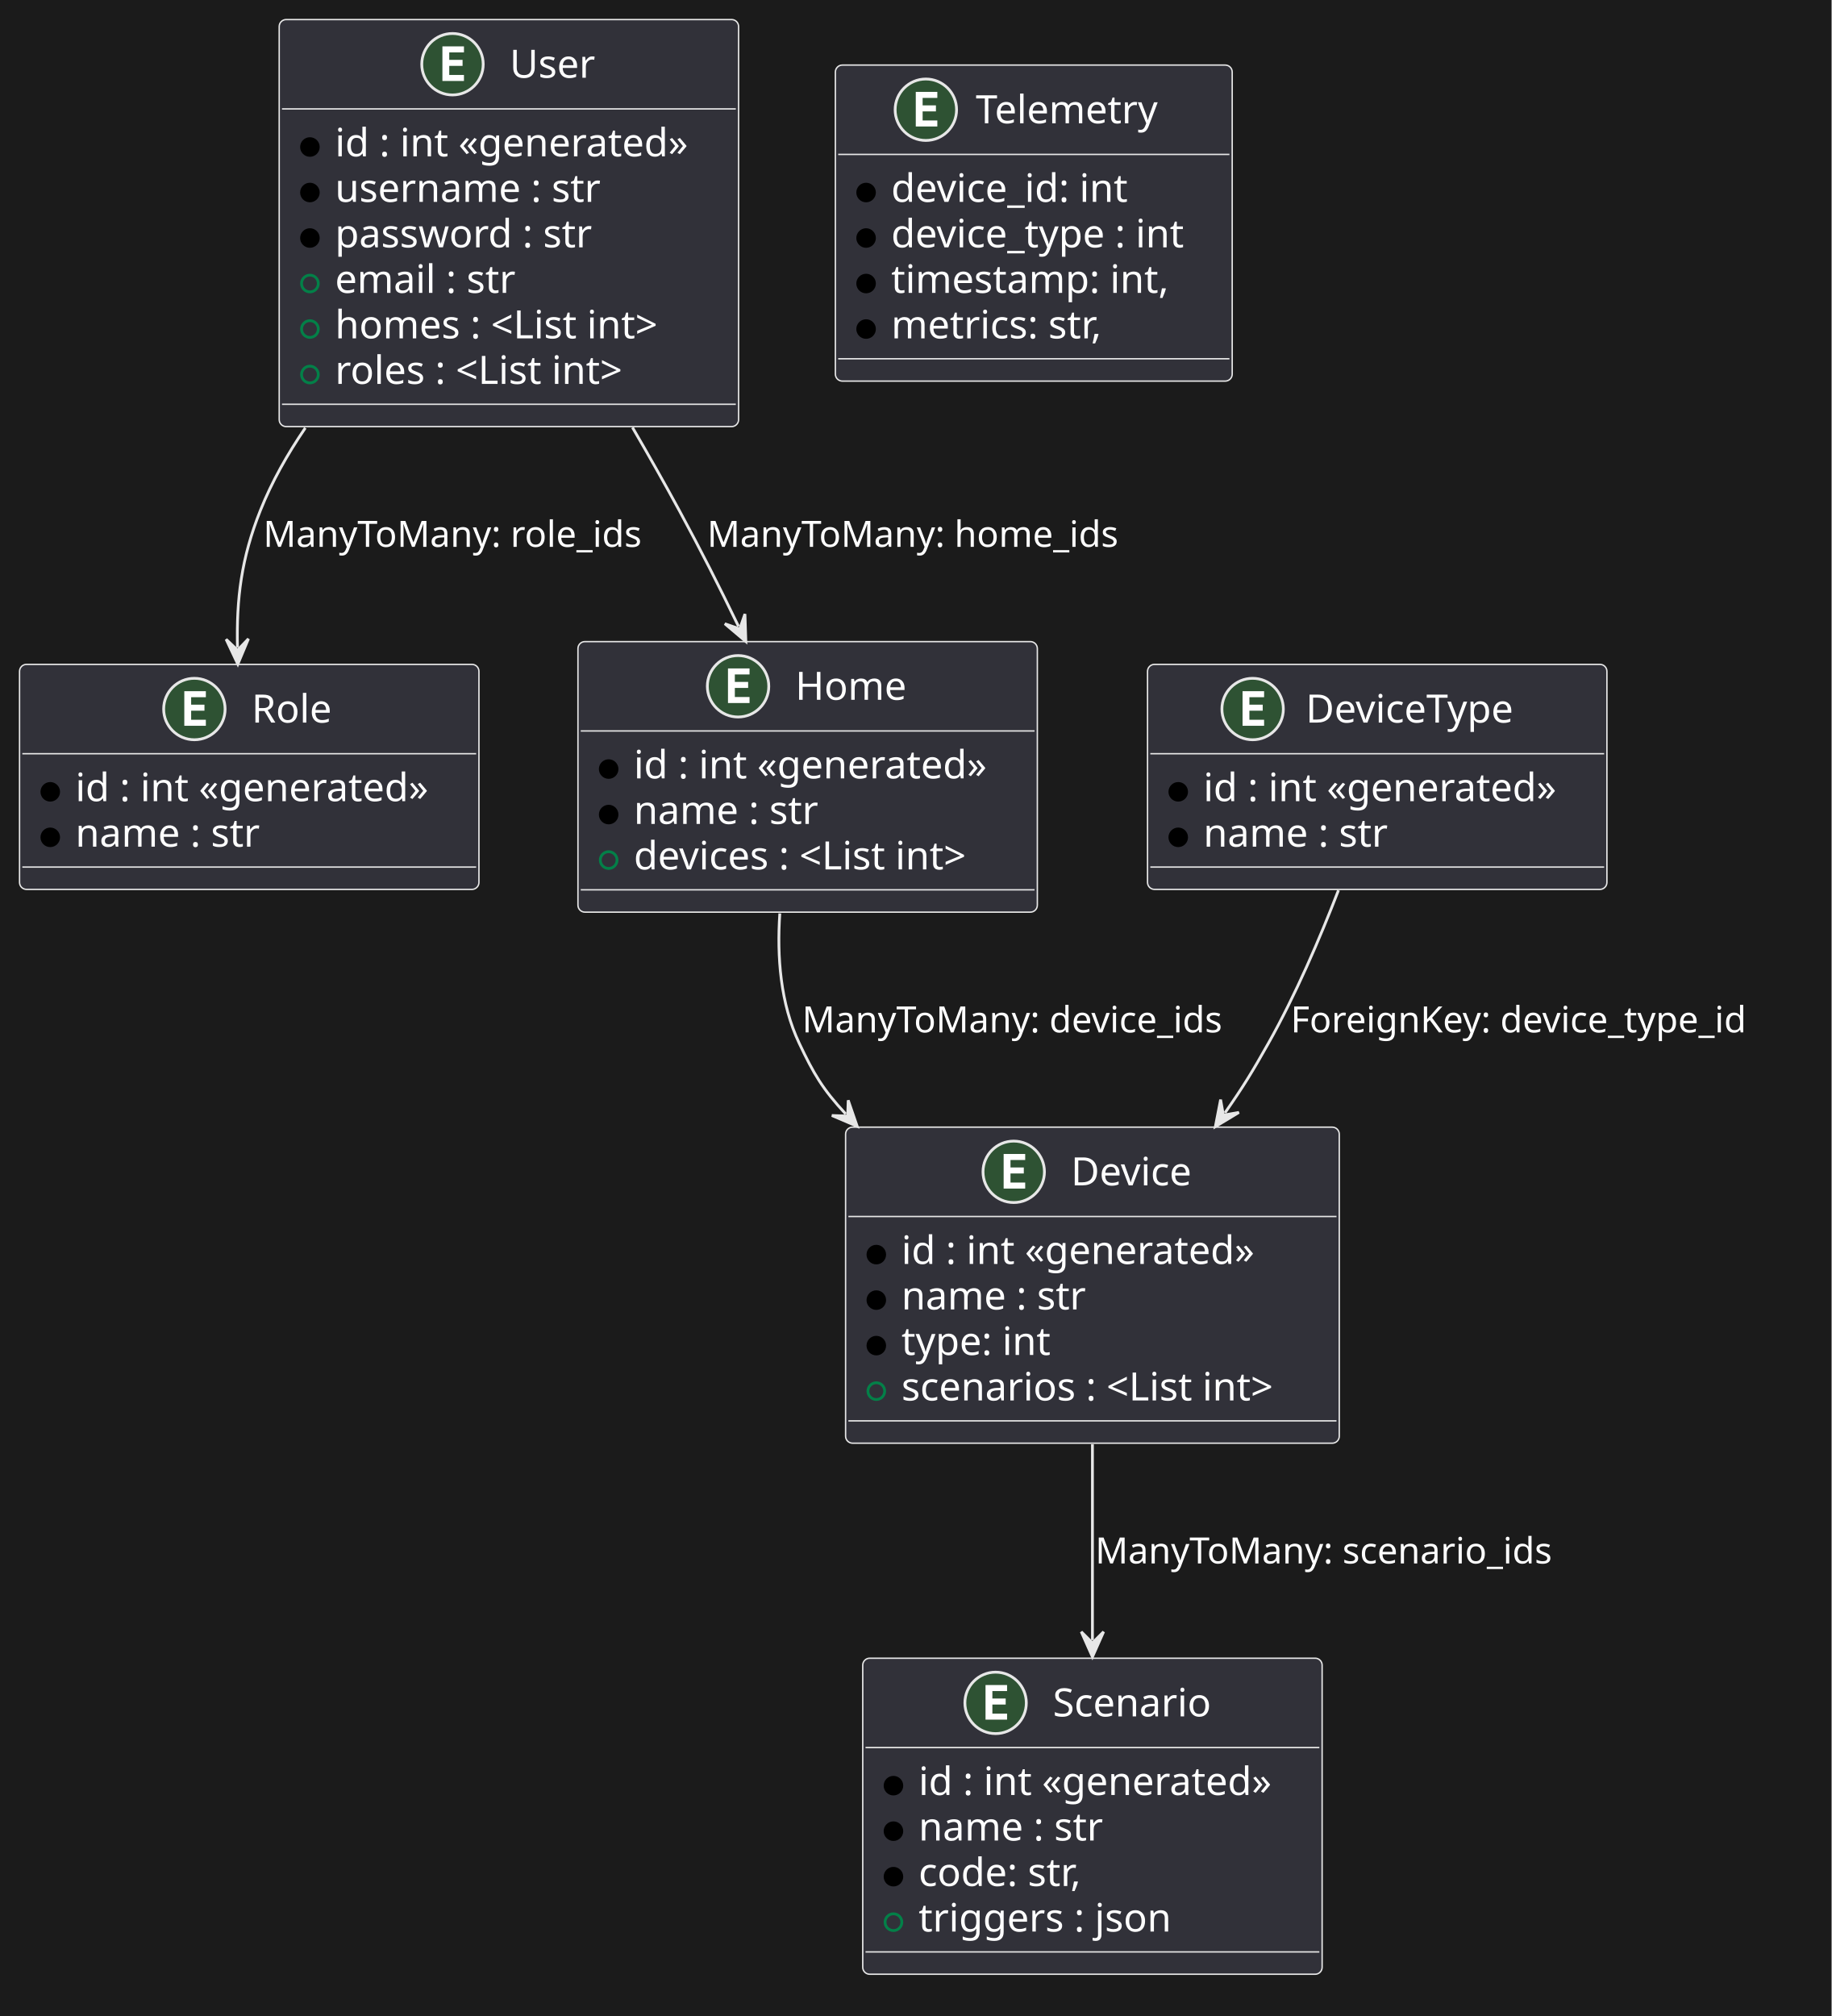
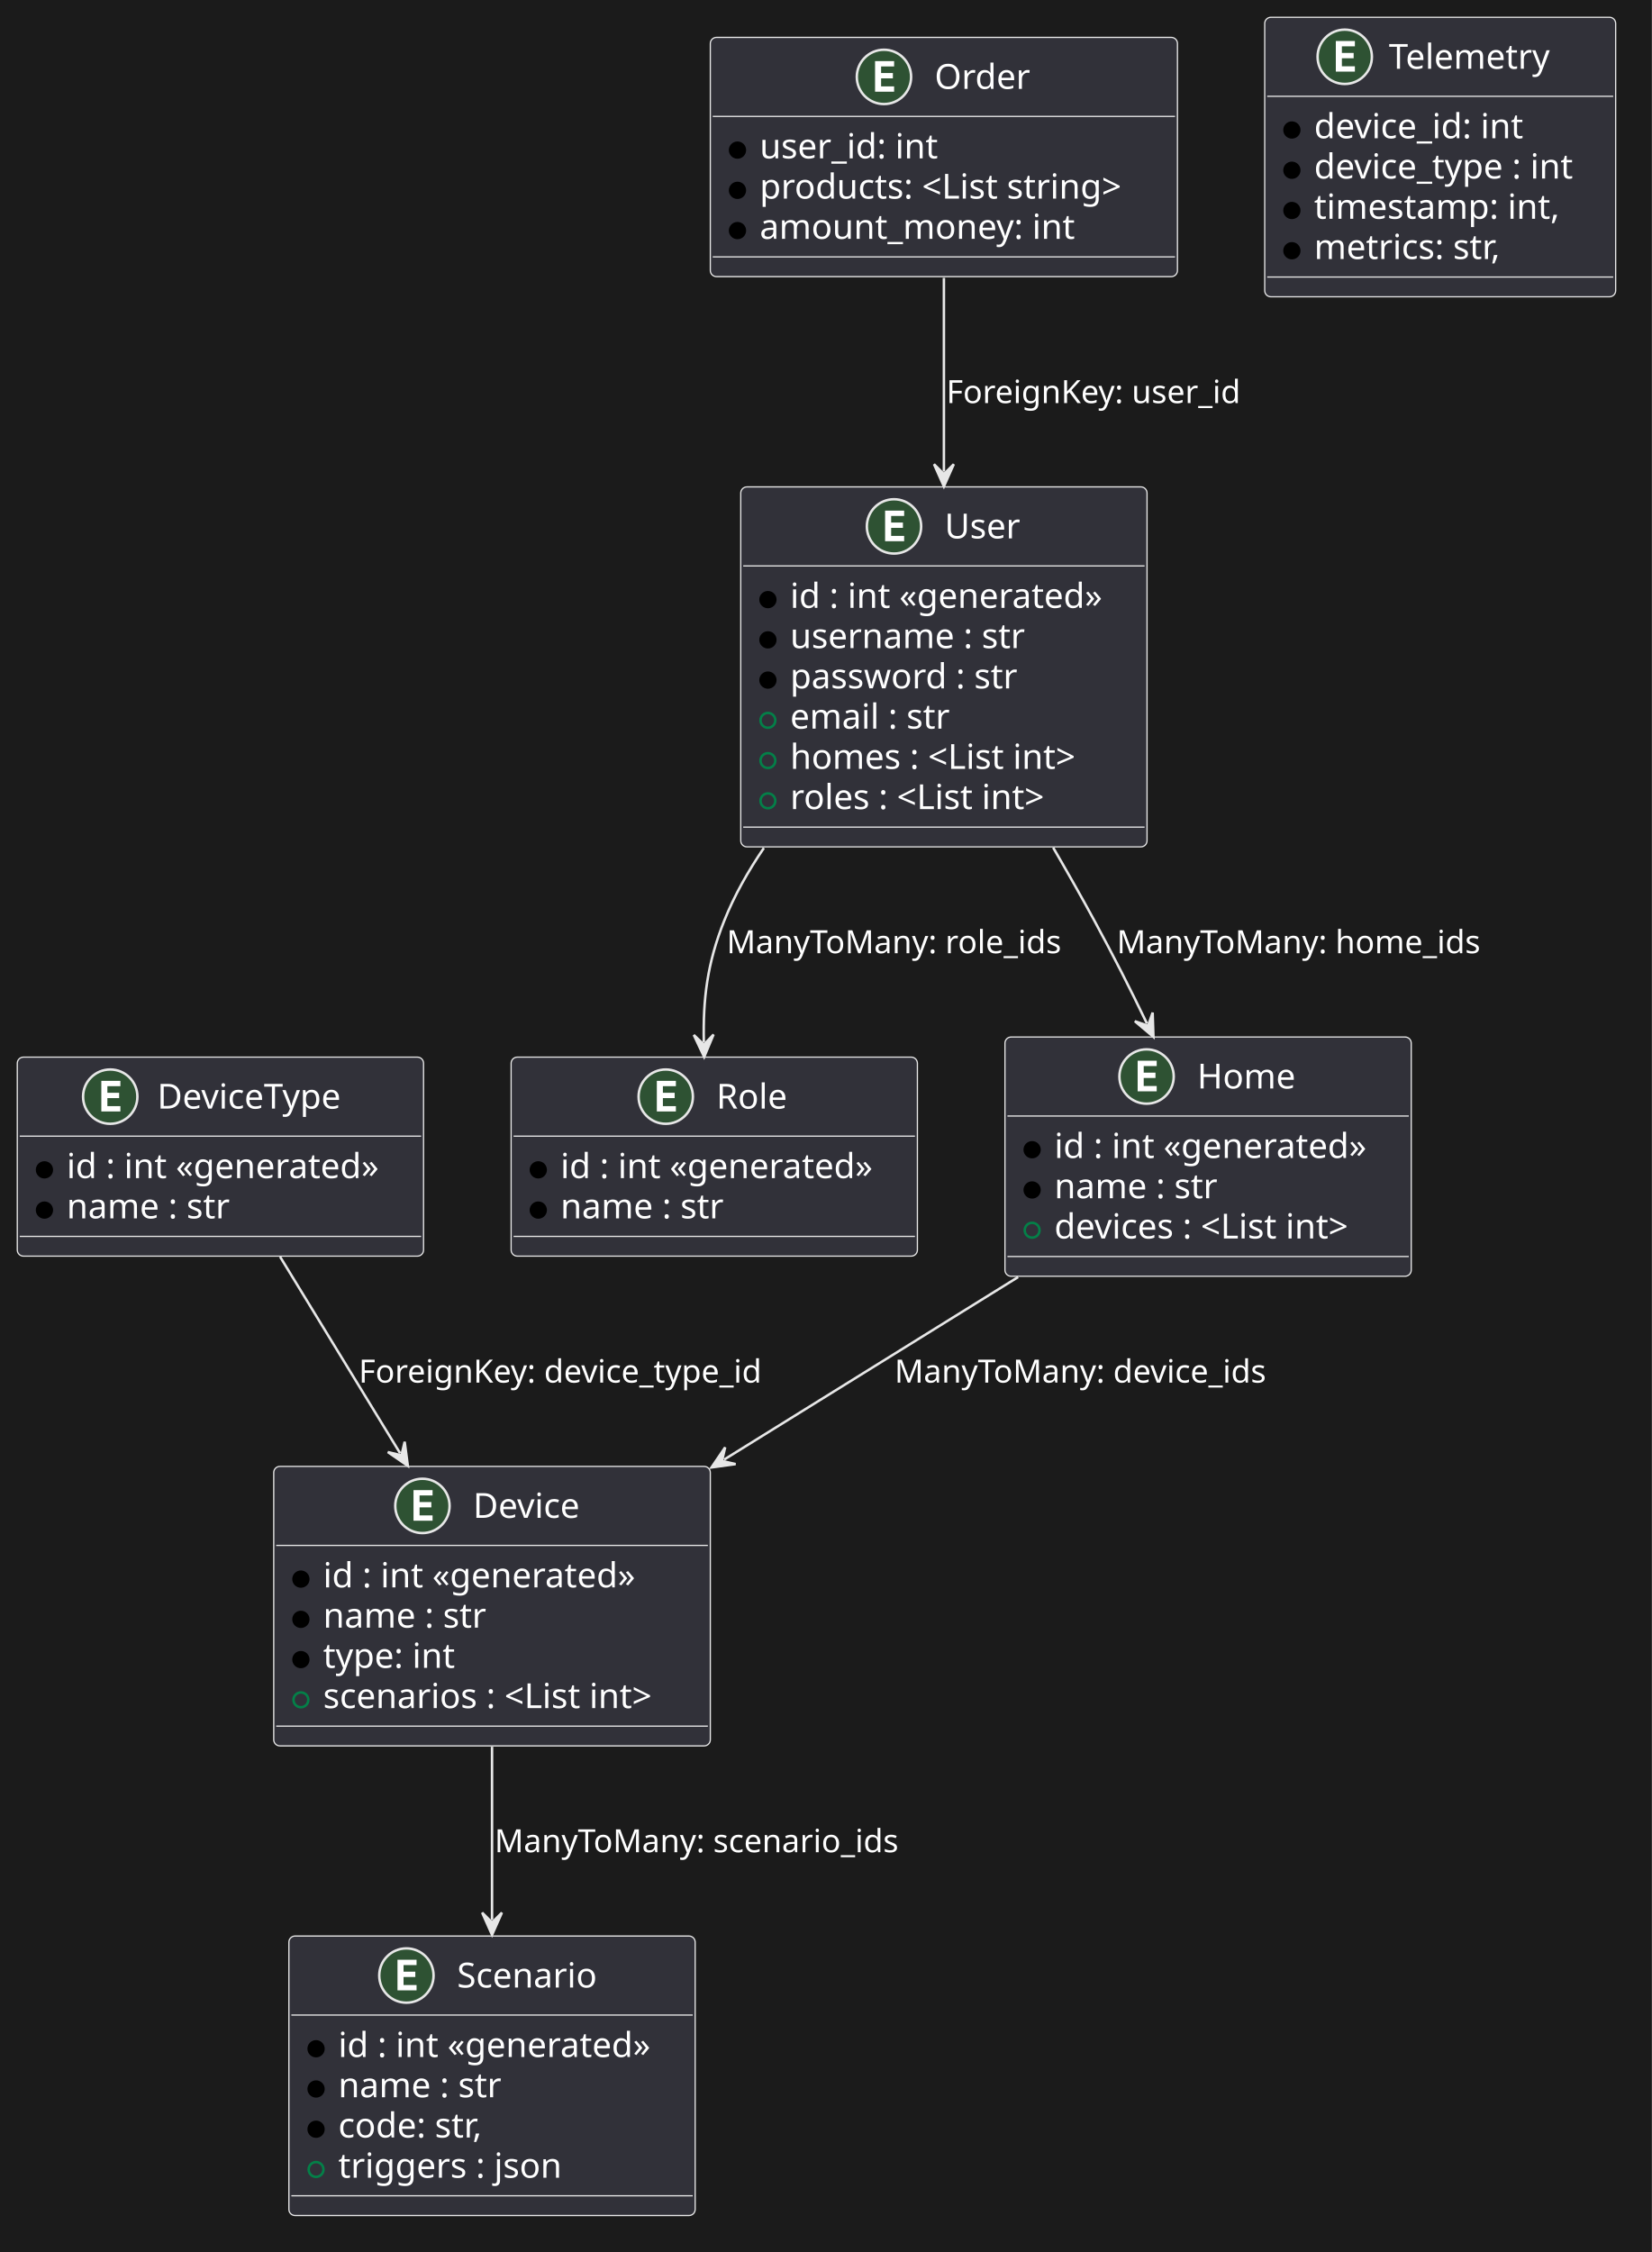
- <svg xmlns="http://www.w3.org/2000/svg" contentstyletype="text/css" data-diagram-type="CLASS" height="722px" preserveAspectRatio="xMidYMid meet" style="width: 656px; height: 722px; background: rgb(27, 27, 27); overflow: hidden; user-select: none; touch-action: none; cursor: move;" version="1.1" viewBox="0 0 656 722" width="656px" zoomAndPan="magnify" class="diagram">
+ <svg xmlns="http://www.w3.org/2000/svg" contentstyletype="text/css" data-diagram-type="CLASS" height="912px" preserveAspectRatio="xMidYMid meet" style="width: 669px; height: 912px; background: rgb(27, 27, 27); overflow: hidden; user-select: none; touch-action: none; cursor: move;" version="1.1" viewBox="0 0 669 912" width="669px" zoomAndPan="magnify" class="diagram">
  <defs />
  <g style="user-select: none; touch-action: none; transform-origin: 0px 0px; transition: none; transform: scale(1) translate(0px, 0px);">
-     <rect fill="#1B1B1B" height="722" style="stroke:none;stroke-width:1;" width="656" x="0" y="0" />
+     <rect fill="#1B1B1B" height="912" style="stroke:none;stroke-width:1;" width="669" x="0" y="0" />
    <g class="entity" data-qualified-name="User" data-source-line="3" id="ent0002">
-       <rect fill="#313139" height="145.781" rx="2.5" ry="2.5" style="stroke:#E7E7E7;stroke-width:0.5;" width="164.537" x="100" y="7" />
-       <ellipse cx="162.064" cy="23" fill="#2E5233" rx="11" ry="11" style="stroke:#E7E7E7;stroke-width:1;" />
-       <path d="M166.173,29 L158.454,29 L158.454,16.609 L166.173,16.609 L166.173,18.766 L160.907,18.766 L160.907,21.438 L165.673,21.438 L165.673,23.594 L160.907,23.594 L160.907,26.844 L166.173,26.844 L166.173,29 Z " fill="#FFFFFF" />
-       <text fill="#FFFFFF" font-family="sans-serif" font-size="14" lengthAdjust="spacing" textLength="31.91" x="182.564" y="27.847">User</text>
-       <line style="stroke:#E7E7E7;stroke-width:0.5;" x1="101" x2="263.537" y1="39" y2="39" />
-       <g data-visibility-modifier="IE_MANDATORY">
-         <ellipse cx="111" cy="52.648" fill="#000000" rx="3" ry="3" style="stroke:#000000;stroke-width:1;" />
-       </g>
-       <text fill="#FFFFFF" font-family="sans-serif" font-size="14" lengthAdjust="spacing" textLength="138.537" x="120" y="55.995">id : int «generated»</text>
-       <g data-visibility-modifier="IE_MANDATORY">
-         <ellipse cx="111" cy="68.945" fill="#000000" rx="3" ry="3" style="stroke:#000000;stroke-width:1;" />
-       </g>
-       <text fill="#FFFFFF" font-family="sans-serif" font-size="14" lengthAdjust="spacing" textLength="102.395" x="120" y="72.292">username : str</text>
-       <g data-visibility-modifier="IE_MANDATORY">
-         <ellipse cx="111" cy="85.242" fill="#000000" rx="3" ry="3" style="stroke:#000000;stroke-width:1;" />
-       </g>
-       <text fill="#FFFFFF" font-family="sans-serif" font-size="14" lengthAdjust="spacing" textLength="98.868" x="120" y="88.589">password : str</text>
-       <g data-visibility-modifier="PUBLIC_FIELD">
-         <ellipse cx="111" cy="101.539" fill="none" rx="3" ry="3" style="stroke:#038048;stroke-width:1;" />
-       </g>
-       <text fill="#FFFFFF" font-family="sans-serif" font-size="14" lengthAdjust="spacing" textLength="70.766" x="120" y="104.886">email : str</text>
-       <g data-visibility-modifier="PUBLIC_FIELD">
-         <ellipse cx="111" cy="117.836" fill="none" rx="3" ry="3" style="stroke:#038048;stroke-width:1;" />
-       </g>
-       <text fill="#FFFFFF" font-family="sans-serif" font-size="14" lengthAdjust="spacing" textLength="131.236" x="120" y="121.183">homes : &lt;List int&gt;</text>
-       <g data-visibility-modifier="PUBLIC_FIELD">
-         <ellipse cx="111" cy="134.133" fill="none" rx="3" ry="3" style="stroke:#038048;stroke-width:1;" />
-       </g>
-       <text fill="#FFFFFF" font-family="sans-serif" font-size="14" lengthAdjust="spacing" textLength="118.371" x="120" y="137.48">roles : &lt;List int&gt;</text>
-       <line style="stroke:#E7E7E7;stroke-width:0.5;" x1="101" x2="263.537" y1="144.781" y2="144.781" />
+       <rect fill="#313139" height="145.781" rx="2.5" ry="2.5" style="stroke:#E7E7E7;stroke-width:0.5;" width="164.537" x="300" y="197.18" />
+       <ellipse cx="362.063" cy="213.18" fill="#2E5233" rx="11" ry="11" style="stroke:#E7E7E7;stroke-width:1;" />
+       <path d="M366.173,219.18 L358.454,219.18 L358.454,206.789 L366.173,206.789 L366.173,208.946 L360.907,208.946 L360.907,211.618 L365.673,211.618 L365.673,213.774 L360.907,213.774 L360.907,217.024 L366.173,217.024 L366.173,219.18 Z " fill="#FFFFFF" />
+       <text fill="#FFFFFF" font-family="sans-serif" font-size="14" lengthAdjust="spacing" textLength="31.91" x="382.563" y="218.027">User</text>
+       <line style="stroke:#E7E7E7;stroke-width:0.5;" x1="301" x2="463.537" y1="229.18" y2="229.18" />
+       <g data-visibility-modifier="IE_MANDATORY">
+         <ellipse cx="311" cy="242.828" fill="#000000" rx="3" ry="3" style="stroke:#000000;stroke-width:1;" />
+       </g>
+       <text fill="#FFFFFF" font-family="sans-serif" font-size="14" lengthAdjust="spacing" textLength="138.537" x="320" y="246.175">id : int «generated»</text>
+       <g data-visibility-modifier="IE_MANDATORY">
+         <ellipse cx="311" cy="259.125" fill="#000000" rx="3" ry="3" style="stroke:#000000;stroke-width:1;" />
+       </g>
+       <text fill="#FFFFFF" font-family="sans-serif" font-size="14" lengthAdjust="spacing" textLength="102.395" x="320" y="262.472">username : str</text>
+       <g data-visibility-modifier="IE_MANDATORY">
+         <ellipse cx="311" cy="275.422" fill="#000000" rx="3" ry="3" style="stroke:#000000;stroke-width:1;" />
+       </g>
+       <text fill="#FFFFFF" font-family="sans-serif" font-size="14" lengthAdjust="spacing" textLength="98.868" x="320" y="278.769">password : str</text>
+       <g data-visibility-modifier="PUBLIC_FIELD">
+         <ellipse cx="311" cy="291.719" fill="none" rx="3" ry="3" style="stroke:#038048;stroke-width:1;" />
+       </g>
+       <text fill="#FFFFFF" font-family="sans-serif" font-size="14" lengthAdjust="spacing" textLength="70.766" x="320" y="295.066">email : str</text>
+       <g data-visibility-modifier="PUBLIC_FIELD">
+         <ellipse cx="311" cy="308.016" fill="none" rx="3" ry="3" style="stroke:#038048;stroke-width:1;" />
+       </g>
+       <text fill="#FFFFFF" font-family="sans-serif" font-size="14" lengthAdjust="spacing" textLength="131.236" x="320" y="311.363">homes : &lt;List int&gt;</text>
+       <g data-visibility-modifier="PUBLIC_FIELD">
+         <ellipse cx="311" cy="324.313" fill="none" rx="3" ry="3" style="stroke:#038048;stroke-width:1;" />
+       </g>
+       <text fill="#FFFFFF" font-family="sans-serif" font-size="14" lengthAdjust="spacing" textLength="118.371" x="320" y="327.659">roles : &lt;List int&gt;</text>
+       <line style="stroke:#E7E7E7;stroke-width:0.5;" x1="301" x2="463.537" y1="334.961" y2="334.961" />
    </g>
    <g class="entity" data-qualified-name="Role" data-source-line="12" id="ent0003">
-       <rect fill="#313139" height="80.594" rx="2.5" ry="2.5" style="stroke:#E7E7E7;stroke-width:0.5;" width="164.537" x="7" y="237.93" />
-       <ellipse cx="69.621" cy="253.93" fill="#2E5233" rx="11" ry="11" style="stroke:#E7E7E7;stroke-width:1;" />
-       <path d="M73.73,259.93 L66.011,259.93 L66.011,247.539 L73.73,247.539 L73.73,249.696 L68.464,249.696 L68.464,252.368 L73.23,252.368 L73.23,254.524 L68.464,254.524 L68.464,257.774 L73.73,257.774 L73.73,259.93 Z " fill="#FFFFFF" />
-       <text fill="#FFFFFF" font-family="sans-serif" font-size="14" lengthAdjust="spacing" textLength="30.796" x="90.121" y="258.777">Role</text>
-       <line style="stroke:#E7E7E7;stroke-width:0.5;" x1="8" x2="170.537" y1="269.93" y2="269.93" />
-       <g data-visibility-modifier="IE_MANDATORY">
-         <ellipse cx="18" cy="283.578" fill="#000000" rx="3" ry="3" style="stroke:#000000;stroke-width:1;" />
-       </g>
-       <text fill="#FFFFFF" font-family="sans-serif" font-size="14" lengthAdjust="spacing" textLength="138.537" x="27" y="286.925">id : int «generated»</text>
-       <g data-visibility-modifier="IE_MANDATORY">
-         <ellipse cx="18" cy="299.875" fill="#000000" rx="3" ry="3" style="stroke:#000000;stroke-width:1;" />
-       </g>
-       <text fill="#FFFFFF" font-family="sans-serif" font-size="14" lengthAdjust="spacing" textLength="71.859" x="27" y="303.222">name : str</text>
-       <line style="stroke:#E7E7E7;stroke-width:0.5;" x1="8" x2="170.537" y1="310.524" y2="310.524" />
+       <rect fill="#313139" height="80.594" rx="2.5" ry="2.5" style="stroke:#E7E7E7;stroke-width:0.5;" width="164.537" x="207" y="428.11" />
+       <ellipse cx="269.621" cy="444.11" fill="#2E5233" rx="11" ry="11" style="stroke:#E7E7E7;stroke-width:1;" />
+       <path d="M273.73,450.11 L266.011,450.11 L266.011,437.719 L273.73,437.719 L273.73,439.876 L268.464,439.876 L268.464,442.548 L273.23,442.548 L273.23,444.704 L268.464,444.704 L268.464,447.954 L273.73,447.954 L273.73,450.11 Z " fill="#FFFFFF" />
+       <text fill="#FFFFFF" font-family="sans-serif" font-size="14" lengthAdjust="spacing" textLength="30.796" x="290.121" y="448.957">Role</text>
+       <line style="stroke:#E7E7E7;stroke-width:0.5;" x1="208" x2="370.537" y1="460.11" y2="460.11" />
+       <g data-visibility-modifier="IE_MANDATORY">
+         <ellipse cx="218" cy="473.758" fill="#000000" rx="3" ry="3" style="stroke:#000000;stroke-width:1;" />
+       </g>
+       <text fill="#FFFFFF" font-family="sans-serif" font-size="14" lengthAdjust="spacing" textLength="138.537" x="227" y="477.105">id : int «generated»</text>
+       <g data-visibility-modifier="IE_MANDATORY">
+         <ellipse cx="218" cy="490.055" fill="#000000" rx="3" ry="3" style="stroke:#000000;stroke-width:1;" />
+       </g>
+       <text fill="#FFFFFF" font-family="sans-serif" font-size="14" lengthAdjust="spacing" textLength="71.859" x="227" y="493.402">name : str</text>
+       <line style="stroke:#E7E7E7;stroke-width:0.5;" x1="208" x2="370.537" y1="500.704" y2="500.704" />
    </g>
    <g class="entity" data-qualified-name="Home" data-source-line="17" id="ent0004">
-       <rect fill="#313139" height="96.891" rx="2.5" ry="2.5" style="stroke:#E7E7E7;stroke-width:0.5;" width="164.537" x="207" y="229.78" />
-       <ellipse cx="264.347" cy="245.78" fill="#2E5233" rx="11" ry="11" style="stroke:#E7E7E7;stroke-width:1;" />
-       <path d="M268.456,251.78 L260.737,251.78 L260.737,239.389 L268.456,239.389 L268.456,241.546 L263.19,241.546 L263.19,244.218 L267.956,244.218 L267.956,246.374 L263.19,246.374 L263.19,249.624 L268.456,249.624 L268.456,251.78 Z " fill="#FFFFFF" />
-       <text fill="#FFFFFF" font-family="sans-serif" font-size="14" lengthAdjust="spacing" textLength="41.344" x="284.847" y="250.627">Home</text>
-       <line style="stroke:#E7E7E7;stroke-width:0.5;" x1="208" x2="370.537" y1="261.78" y2="261.78" />
-       <g data-visibility-modifier="IE_MANDATORY">
-         <ellipse cx="218" cy="275.428" fill="#000000" rx="3" ry="3" style="stroke:#000000;stroke-width:1;" />
-       </g>
-       <text fill="#FFFFFF" font-family="sans-serif" font-size="14" lengthAdjust="spacing" textLength="138.537" x="227" y="278.775">id : int «generated»</text>
-       <g data-visibility-modifier="IE_MANDATORY">
-         <ellipse cx="218" cy="291.725" fill="#000000" rx="3" ry="3" style="stroke:#000000;stroke-width:1;" />
-       </g>
-       <text fill="#FFFFFF" font-family="sans-serif" font-size="14" lengthAdjust="spacing" textLength="71.859" x="227" y="295.072">name : str</text>
-       <g data-visibility-modifier="PUBLIC_FIELD">
-         <ellipse cx="218" cy="308.022" fill="none" rx="3" ry="3" style="stroke:#038048;stroke-width:1;" />
-       </g>
-       <text fill="#FFFFFF" font-family="sans-serif" font-size="14" lengthAdjust="spacing" textLength="137.532" x="227" y="311.369">devices : &lt;List int&gt;</text>
-       <line style="stroke:#E7E7E7;stroke-width:0.5;" x1="208" x2="370.537" y1="318.671" y2="318.671" />
+       <rect fill="#313139" height="96.891" rx="2.5" ry="2.5" style="stroke:#E7E7E7;stroke-width:0.5;" width="164.537" x="407" y="419.96" />
+       <ellipse cx="464.347" cy="435.96" fill="#2E5233" rx="11" ry="11" style="stroke:#E7E7E7;stroke-width:1;" />
+       <path d="M468.456,441.96 L460.737,441.96 L460.737,429.569 L468.456,429.569 L468.456,431.726 L463.19,431.726 L463.19,434.397 L467.956,434.397 L467.956,436.554 L463.19,436.554 L463.19,439.804 L468.456,439.804 L468.456,441.96 Z " fill="#FFFFFF" />
+       <text fill="#FFFFFF" font-family="sans-serif" font-size="14" lengthAdjust="spacing" textLength="41.344" x="484.847" y="440.807">Home</text>
+       <line style="stroke:#E7E7E7;stroke-width:0.5;" x1="408" x2="570.537" y1="451.96" y2="451.96" />
+       <g data-visibility-modifier="IE_MANDATORY">
+         <ellipse cx="418" cy="465.608" fill="#000000" rx="3" ry="3" style="stroke:#000000;stroke-width:1;" />
+       </g>
+       <text fill="#FFFFFF" font-family="sans-serif" font-size="14" lengthAdjust="spacing" textLength="138.537" x="427" y="468.955">id : int «generated»</text>
+       <g data-visibility-modifier="IE_MANDATORY">
+         <ellipse cx="418" cy="481.905" fill="#000000" rx="3" ry="3" style="stroke:#000000;stroke-width:1;" />
+       </g>
+       <text fill="#FFFFFF" font-family="sans-serif" font-size="14" lengthAdjust="spacing" textLength="71.859" x="427" y="485.252">name : str</text>
+       <g data-visibility-modifier="PUBLIC_FIELD">
+         <ellipse cx="418" cy="498.202" fill="none" rx="3" ry="3" style="stroke:#038048;stroke-width:1;" />
+       </g>
+       <text fill="#FFFFFF" font-family="sans-serif" font-size="14" lengthAdjust="spacing" textLength="137.532" x="427" y="501.549">devices : &lt;List int&gt;</text>
+       <line style="stroke:#E7E7E7;stroke-width:0.5;" x1="408" x2="570.537" y1="508.851" y2="508.851" />
    </g>
    <g class="entity" data-qualified-name="Device" data-source-line="23" id="ent0005">
-       <rect fill="#313139" height="113.188" rx="2.5" ry="2.5" style="stroke:#E7E7E7;stroke-width:0.5;" width="176.815" x="302.86" y="403.67" />
-       <ellipse cx="363.078" cy="419.67" fill="#2E5233" rx="11" ry="11" style="stroke:#E7E7E7;stroke-width:1;" />
-       <path d="M367.187,425.67 L359.468,425.67 L359.468,413.279 L367.187,413.279 L367.187,415.436 L361.921,415.436 L361.921,418.108 L366.687,418.108 L366.687,420.264 L361.921,420.264 L361.921,423.514 L367.187,423.514 L367.187,425.67 Z " fill="#FFFFFF" />
-       <text fill="#FFFFFF" font-family="sans-serif" font-size="14" lengthAdjust="spacing" textLength="47.879" x="383.578" y="424.517">Device</text>
-       <line style="stroke:#E7E7E7;stroke-width:0.5;" x1="303.86" x2="478.675" y1="435.67" y2="435.67" />
-       <g data-visibility-modifier="IE_MANDATORY">
-         <ellipse cx="313.86" cy="449.318" fill="#000000" rx="3" ry="3" style="stroke:#000000;stroke-width:1;" />
-       </g>
-       <text fill="#FFFFFF" font-family="sans-serif" font-size="14" lengthAdjust="spacing" textLength="138.537" x="322.86" y="452.665">id : int «generated»</text>
-       <g data-visibility-modifier="IE_MANDATORY">
-         <ellipse cx="313.86" cy="465.615" fill="#000000" rx="3" ry="3" style="stroke:#000000;stroke-width:1;" />
-       </g>
-       <text fill="#FFFFFF" font-family="sans-serif" font-size="14" lengthAdjust="spacing" textLength="71.859" x="322.86" y="468.962">name : str</text>
-       <g data-visibility-modifier="IE_MANDATORY">
-         <ellipse cx="313.86" cy="481.912" fill="#000000" rx="3" ry="3" style="stroke:#000000;stroke-width:1;" />
-       </g>
-       <text fill="#FFFFFF" font-family="sans-serif" font-size="14" lengthAdjust="spacing" textLength="58.693" x="322.86" y="485.259">type: int</text>
-       <g data-visibility-modifier="PUBLIC_FIELD">
-         <ellipse cx="313.86" cy="498.209" fill="none" rx="3" ry="3" style="stroke:#038048;stroke-width:1;" />
-       </g>
-       <text fill="#FFFFFF" font-family="sans-serif" font-size="14" lengthAdjust="spacing" textLength="150.815" x="322.86" y="501.556">scenarios : &lt;List int&gt;</text>
-       <line style="stroke:#E7E7E7;stroke-width:0.5;" x1="303.86" x2="478.675" y1="508.858" y2="508.858" />
+       <rect fill="#313139" height="113.188" rx="2.5" ry="2.5" style="stroke:#E7E7E7;stroke-width:0.5;" width="176.815" x="110.86" y="593.85" />
+       <ellipse cx="171.078" cy="609.85" fill="#2E5233" rx="11" ry="11" style="stroke:#E7E7E7;stroke-width:1;" />
+       <path d="M175.187,615.85 L167.468,615.85 L167.468,603.459 L175.187,603.459 L175.187,605.616 L169.922,605.616 L169.922,608.288 L174.687,608.288 L174.687,610.444 L169.922,610.444 L169.922,613.694 L175.187,613.694 L175.187,615.85 Z " fill="#FFFFFF" />
+       <text fill="#FFFFFF" font-family="sans-serif" font-size="14" lengthAdjust="spacing" textLength="47.879" x="191.578" y="614.697">Device</text>
+       <line style="stroke:#E7E7E7;stroke-width:0.5;" x1="111.86" x2="286.675" y1="625.85" y2="625.85" />
+       <g data-visibility-modifier="IE_MANDATORY">
+         <ellipse cx="121.86" cy="639.498" fill="#000000" rx="3" ry="3" style="stroke:#000000;stroke-width:1;" />
+       </g>
+       <text fill="#FFFFFF" font-family="sans-serif" font-size="14" lengthAdjust="spacing" textLength="138.537" x="130.86" y="642.845">id : int «generated»</text>
+       <g data-visibility-modifier="IE_MANDATORY">
+         <ellipse cx="121.86" cy="655.795" fill="#000000" rx="3" ry="3" style="stroke:#000000;stroke-width:1;" />
+       </g>
+       <text fill="#FFFFFF" font-family="sans-serif" font-size="14" lengthAdjust="spacing" textLength="71.859" x="130.86" y="659.142">name : str</text>
+       <g data-visibility-modifier="IE_MANDATORY">
+         <ellipse cx="121.86" cy="672.092" fill="#000000" rx="3" ry="3" style="stroke:#000000;stroke-width:1;" />
+       </g>
+       <text fill="#FFFFFF" font-family="sans-serif" font-size="14" lengthAdjust="spacing" textLength="58.693" x="130.86" y="675.439">type: int</text>
+       <g data-visibility-modifier="PUBLIC_FIELD">
+         <ellipse cx="121.86" cy="688.389" fill="none" rx="3" ry="3" style="stroke:#038048;stroke-width:1;" />
+       </g>
+       <text fill="#FFFFFF" font-family="sans-serif" font-size="14" lengthAdjust="spacing" textLength="150.815" x="130.86" y="691.736">scenarios : &lt;List int&gt;</text>
+       <line style="stroke:#E7E7E7;stroke-width:0.5;" x1="111.86" x2="286.675" y1="699.038" y2="699.038" />
    </g>
    <g class="entity" data-qualified-name="DeviceType" data-source-line="30" id="ent0006">
-       <rect fill="#313139" height="80.594" rx="2.5" ry="2.5" style="stroke:#E7E7E7;stroke-width:0.5;" width="164.537" x="411" y="237.93" />
-       <ellipse cx="448.645" cy="253.93" fill="#2E5233" rx="11" ry="11" style="stroke:#E7E7E7;stroke-width:1;" />
-       <path d="M452.754,259.93 L445.035,259.93 L445.035,247.539 L452.754,247.539 L452.754,249.696 L447.488,249.696 L447.488,252.368 L452.254,252.368 L452.254,254.524 L447.488,254.524 L447.488,257.774 L452.754,257.774 L452.754,259.93 Z " fill="#FFFFFF" />
-       <text fill="#FFFFFF" font-family="sans-serif" font-size="14" lengthAdjust="spacing" textLength="82.216" x="467.677" y="258.777">DeviceType</text>
-       <line style="stroke:#E7E7E7;stroke-width:0.5;" x1="412" x2="574.537" y1="269.93" y2="269.93" />
-       <g data-visibility-modifier="IE_MANDATORY">
-         <ellipse cx="422" cy="283.578" fill="#000000" rx="3" ry="3" style="stroke:#000000;stroke-width:1;" />
-       </g>
-       <text fill="#FFFFFF" font-family="sans-serif" font-size="14" lengthAdjust="spacing" textLength="138.537" x="431" y="286.925">id : int «generated»</text>
-       <g data-visibility-modifier="IE_MANDATORY">
-         <ellipse cx="422" cy="299.875" fill="#000000" rx="3" ry="3" style="stroke:#000000;stroke-width:1;" />
-       </g>
-       <text fill="#FFFFFF" font-family="sans-serif" font-size="14" lengthAdjust="spacing" textLength="71.859" x="431" y="303.222">name : str</text>
-       <line style="stroke:#E7E7E7;stroke-width:0.5;" x1="412" x2="574.537" y1="310.524" y2="310.524" />
+       <rect fill="#313139" height="80.594" rx="2.5" ry="2.5" style="stroke:#E7E7E7;stroke-width:0.5;" width="164.537" x="7" y="428.11" />
+       <ellipse cx="44.645" cy="444.11" fill="#2E5233" rx="11" ry="11" style="stroke:#E7E7E7;stroke-width:1;" />
+       <path d="M48.754,450.11 L41.035,450.11 L41.035,437.719 L48.754,437.719 L48.754,439.876 L43.488,439.876 L43.488,442.548 L48.254,442.548 L48.254,444.704 L43.488,444.704 L43.488,447.954 L48.754,447.954 L48.754,450.11 Z " fill="#FFFFFF" />
+       <text fill="#FFFFFF" font-family="sans-serif" font-size="14" lengthAdjust="spacing" textLength="82.216" x="63.677" y="448.957">DeviceType</text>
+       <line style="stroke:#E7E7E7;stroke-width:0.5;" x1="8" x2="170.537" y1="460.11" y2="460.11" />
+       <g data-visibility-modifier="IE_MANDATORY">
+         <ellipse cx="18" cy="473.758" fill="#000000" rx="3" ry="3" style="stroke:#000000;stroke-width:1;" />
+       </g>
+       <text fill="#FFFFFF" font-family="sans-serif" font-size="14" lengthAdjust="spacing" textLength="138.537" x="27" y="477.105">id : int «generated»</text>
+       <g data-visibility-modifier="IE_MANDATORY">
+         <ellipse cx="18" cy="490.055" fill="#000000" rx="3" ry="3" style="stroke:#000000;stroke-width:1;" />
+       </g>
+       <text fill="#FFFFFF" font-family="sans-serif" font-size="14" lengthAdjust="spacing" textLength="71.859" x="27" y="493.402">name : str</text>
+       <line style="stroke:#E7E7E7;stroke-width:0.5;" x1="8" x2="170.537" y1="500.704" y2="500.704" />
    </g>
    <g class="entity" data-qualified-name="Scenario" data-source-line="35" id="ent0007">
-       <rect fill="#313139" height="113.188" rx="2.5" ry="2.5" style="stroke:#E7E7E7;stroke-width:0.5;" width="164.537" x="309" y="593.86" />
-       <ellipse cx="356.588" cy="609.86" fill="#2E5233" rx="11" ry="11" style="stroke:#E7E7E7;stroke-width:1;" />
-       <path d="M360.698,615.86 L352.979,615.86 L352.979,603.469 L360.698,603.469 L360.698,605.626 L355.432,605.626 L355.432,608.298 L360.198,608.298 L360.198,610.454 L355.432,610.454 L355.432,613.704 L360.698,613.704 L360.698,615.86 Z " fill="#FFFFFF" />
-       <text fill="#FFFFFF" font-family="sans-serif" font-size="14" lengthAdjust="spacing" textLength="60.86" x="377.088" y="614.707">Scenario</text>
-       <line style="stroke:#E7E7E7;stroke-width:0.5;" x1="310" x2="472.537" y1="625.86" y2="625.86" />
-       <g data-visibility-modifier="IE_MANDATORY">
-         <ellipse cx="320" cy="639.508" fill="#000000" rx="3" ry="3" style="stroke:#000000;stroke-width:1;" />
-       </g>
-       <text fill="#FFFFFF" font-family="sans-serif" font-size="14" lengthAdjust="spacing" textLength="138.537" x="329" y="642.855">id : int «generated»</text>
-       <g data-visibility-modifier="IE_MANDATORY">
-         <ellipse cx="320" cy="655.805" fill="#000000" rx="3" ry="3" style="stroke:#000000;stroke-width:1;" />
-       </g>
-       <text fill="#FFFFFF" font-family="sans-serif" font-size="14" lengthAdjust="spacing" textLength="71.859" x="329" y="659.152">name : str</text>
-       <g data-visibility-modifier="IE_MANDATORY">
-         <ellipse cx="320" cy="672.102" fill="#000000" rx="3" ry="3" style="stroke:#000000;stroke-width:1;" />
-       </g>
-       <text fill="#FFFFFF" font-family="sans-serif" font-size="14" lengthAdjust="spacing" textLength="65.919" x="329" y="675.449">code: str,</text>
-       <g data-visibility-modifier="PUBLIC_FIELD">
-         <ellipse cx="320" cy="688.399" fill="none" rx="3" ry="3" style="stroke:#038048;stroke-width:1;" />
-       </g>
-       <text fill="#FFFFFF" font-family="sans-serif" font-size="14" lengthAdjust="spacing" textLength="96.811" x="329" y="691.746">triggers : json</text>
-       <line style="stroke:#E7E7E7;stroke-width:0.5;" x1="310" x2="472.537" y1="699.048" y2="699.048" />
+       <rect fill="#313139" height="113.188" rx="2.5" ry="2.5" style="stroke:#E7E7E7;stroke-width:0.5;" width="164.537" x="117" y="784.04" />
+       <ellipse cx="164.588" cy="800.04" fill="#2E5233" rx="11" ry="11" style="stroke:#E7E7E7;stroke-width:1;" />
+       <path d="M168.698,806.04 L160.979,806.04 L160.979,793.649 L168.698,793.649 L168.698,795.806 L163.432,795.806 L163.432,798.477 L168.198,798.477 L168.198,800.634 L163.432,800.634 L163.432,803.884 L168.698,803.884 L168.698,806.04 Z " fill="#FFFFFF" />
+       <text fill="#FFFFFF" font-family="sans-serif" font-size="14" lengthAdjust="spacing" textLength="60.86" x="185.088" y="804.887">Scenario</text>
+       <line style="stroke:#E7E7E7;stroke-width:0.5;" x1="118" x2="280.537" y1="816.04" y2="816.04" />
+       <g data-visibility-modifier="IE_MANDATORY">
+         <ellipse cx="128" cy="829.688" fill="#000000" rx="3" ry="3" style="stroke:#000000;stroke-width:1;" />
+       </g>
+       <text fill="#FFFFFF" font-family="sans-serif" font-size="14" lengthAdjust="spacing" textLength="138.537" x="137" y="833.035">id : int «generated»</text>
+       <g data-visibility-modifier="IE_MANDATORY">
+         <ellipse cx="128" cy="845.985" fill="#000000" rx="3" ry="3" style="stroke:#000000;stroke-width:1;" />
+       </g>
+       <text fill="#FFFFFF" font-family="sans-serif" font-size="14" lengthAdjust="spacing" textLength="71.859" x="137" y="849.332">name : str</text>
+       <g data-visibility-modifier="IE_MANDATORY">
+         <ellipse cx="128" cy="862.282" fill="#000000" rx="3" ry="3" style="stroke:#000000;stroke-width:1;" />
+       </g>
+       <text fill="#FFFFFF" font-family="sans-serif" font-size="14" lengthAdjust="spacing" textLength="65.919" x="137" y="865.629">code: str,</text>
+       <g data-visibility-modifier="PUBLIC_FIELD">
+         <ellipse cx="128" cy="878.579" fill="none" rx="3" ry="3" style="stroke:#038048;stroke-width:1;" />
+       </g>
+       <text fill="#FFFFFF" font-family="sans-serif" font-size="14" lengthAdjust="spacing" textLength="96.811" x="137" y="881.926">triggers : json</text>
+       <line style="stroke:#E7E7E7;stroke-width:0.5;" x1="118" x2="280.537" y1="889.227" y2="889.227" />
    </g>
    <g class="entity" data-qualified-name="Telemetry" data-source-line="42" id="ent0008">
-       <rect fill="#313139" height="113.188" rx="2.5" ry="2.5" style="stroke:#E7E7E7;stroke-width:0.5;" width="142.129" x="299.2" y="23.3" />
-       <ellipse cx="331.606" cy="39.3" fill="#2E5233" rx="11" ry="11" style="stroke:#E7E7E7;stroke-width:1;" />
-       <path d="M335.715,45.3 L327.997,45.3 L327.997,32.909 L335.715,32.909 L335.715,35.066 L330.45,35.066 L330.45,37.737 L335.215,37.737 L335.215,39.894 L330.45,39.894 L330.45,43.144 L335.715,43.144 L335.715,45.3 Z " fill="#FFFFFF" />
-       <text fill="#FFFFFF" font-family="sans-serif" font-size="14" lengthAdjust="spacing" textLength="71.449" x="349.474" y="44.147">Telemetry</text>
-       <line style="stroke:#E7E7E7;stroke-width:0.5;" x1="300.2" x2="440.329" y1="55.3" y2="55.3" />
-       <g data-visibility-modifier="IE_MANDATORY">
-         <ellipse cx="310.2" cy="68.948" fill="#000000" rx="3" ry="3" style="stroke:#000000;stroke-width:1;" />
-       </g>
-       <text fill="#FFFFFF" font-family="sans-serif" font-size="14" lengthAdjust="spacing" textLength="93.181" x="319.2" y="72.295">device_id: int</text>
-       <g data-visibility-modifier="IE_MANDATORY">
-         <ellipse cx="310.2" cy="85.245" fill="#000000" rx="3" ry="3" style="stroke:#000000;stroke-width:1;" />
-       </g>
-       <text fill="#FFFFFF" font-family="sans-serif" font-size="14" lengthAdjust="spacing" textLength="116.129" x="319.2" y="88.592">device_type : int</text>
-       <g data-visibility-modifier="IE_MANDATORY">
-         <ellipse cx="310.2" cy="101.542" fill="#000000" rx="3" ry="3" style="stroke:#000000;stroke-width:1;" />
-       </g>
-       <text fill="#FFFFFF" font-family="sans-serif" font-size="14" lengthAdjust="spacing" textLength="107.386" x="319.2" y="104.889">timestamp: int,</text>
-       <g data-visibility-modifier="IE_MANDATORY">
-         <ellipse cx="310.2" cy="117.839" fill="#000000" rx="3" ry="3" style="stroke:#000000;stroke-width:1;" />
-       </g>
-       <text fill="#FFFFFF" font-family="sans-serif" font-size="14" lengthAdjust="spacing" textLength="84.533" x="319.2" y="121.186">metrics: str,</text>
-       <line style="stroke:#E7E7E7;stroke-width:0.5;" x1="300.2" x2="440.329" y1="128.488" y2="128.488" />
-     </g>
-     <g class="link" data-entity-1="ent0002" data-entity-2="ent0004" data-link-type="dependency" data-source-line="50" id="lnk9">
-       <path codeline="50" d="M226.53,153.09 C232.29,162.99 238.02,173.09 243.27,182.78 C251.43,197.86 257.185,209.2 264.515,224.34" fill="none" id="User-to-Home" style="stroke:#E7E7E7;stroke-width:1;" />
-       <polygon fill="#E7E7E7" points="267.13,229.74,266.808,219.896,264.951,225.24,259.608,223.382,267.13,229.74" style="stroke:#E7E7E7;stroke-width:1;" />
-       <text fill="#FFFFFF" font-family="sans-serif" font-size="13" lengthAdjust="spacing" textLength="156.628" x="253.27" y="195.847">ManyToMany: home_ids</text>
-     </g>
-     <g class="link" data-entity-1="ent0002" data-entity-2="ent0003" data-link-type="dependency" data-source-line="51" id="lnk10">
-       <path codeline="51" d="M109.36,153.24 C102.96,162.61 97.36,172.53 93.27,182.78 C86.39,200.01 84.669,214.431 85.049,231.861" fill="none" id="User-to-Role" style="stroke:#E7E7E7;stroke-width:1;" />
-       <polygon fill="#E7E7E7" points="85.18,237.86,88.983,228.775,85.071,232.861,80.985,228.949,85.18,237.86" style="stroke:#E7E7E7;stroke-width:1;" />
-       <text fill="#FFFFFF" font-family="sans-serif" font-size="13" lengthAdjust="spacing" textLength="144.682" x="94.27" y="195.847">ManyToMany: role_ids</text>
-     </g>
-     <g class="link" data-entity-1="ent0004" data-entity-2="ent0005" data-link-type="dependency" data-source-line="52" id="lnk11">
-       <path codeline="52" d="M279.3,327.12 C278.24,342.61 279.51,359.45 286.27,373.67 C291.41,384.51 294.59,390.03 302.92,398.97" fill="none" id="Home-to-Device" style="stroke:#E7E7E7;stroke-width:1;" />
-       <polygon fill="#E7E7E7" points="307.01,403.36,303.801,394.048,303.601,399.702,297.948,399.502,307.01,403.36" style="stroke:#E7E7E7;stroke-width:1;" />
-       <text fill="#FFFFFF" font-family="sans-serif" font-size="13" lengthAdjust="spacing" textLength="162.475" x="287.27" y="369.737">ManyToMany: device_ids</text>
-     </g>
-     <g class="link" data-entity-1="ent0006" data-entity-2="ent0005" data-link-type="dependency" data-source-line="53" id="lnk12">
-       <path codeline="53" d="M479.39,318.83 C472.7,336.12 464.02,356.36 454.27,373.67 C448.65,383.64 445.495,388.881 438.735,398.561" fill="none" id="DeviceType-to-Device" style="stroke:#E7E7E7;stroke-width:1;" />
-       <polygon fill="#E7E7E7" points="435.3,403.48,443.732,398.391,438.163,399.381,437.173,393.811,435.3,403.48" style="stroke:#E7E7E7;stroke-width:1;" />
-       <text fill="#FFFFFF" font-family="sans-serif" font-size="13" lengthAdjust="spacing" textLength="178.21" x="462.27" y="369.737">ForeignKey: device_type_id</text>
-     </g>
-     <g class="link" data-entity-1="ent0005" data-entity-2="ent0007" data-link-type="dependency" data-source-line="54" id="lnk13">
-       <path codeline="54" d="M391.27,517.22 C391.27,541.27 391.27,563.33 391.27,587.39" fill="none" id="Device-to-Scenario" style="stroke:#E7E7E7;stroke-width:1;" />
-       <polygon fill="#E7E7E7" points="391.27,593.39,395.27,584.39,391.27,588.39,387.27,584.39,391.27,593.39" style="stroke:#E7E7E7;stroke-width:1;" />
-       <text fill="#FFFFFF" font-family="sans-serif" font-size="13" lengthAdjust="spacing" textLength="174.808" x="392.27" y="559.927">ManyToMany: scenario_ids</text>
+       <rect fill="#313139" height="113.188" rx="2.5" ry="2.5" style="stroke:#E7E7E7;stroke-width:0.5;" width="142.129" x="512.2" y="7" />
+       <ellipse cx="544.606" cy="23" fill="#2E5233" rx="11" ry="11" style="stroke:#E7E7E7;stroke-width:1;" />
+       <path d="M548.715,29 L540.996,29 L540.996,16.609 L548.715,16.609 L548.715,18.766 L543.45,18.766 L543.45,21.438 L548.215,21.438 L548.215,23.594 L543.45,23.594 L543.45,26.844 L548.715,26.844 L548.715,29 Z " fill="#FFFFFF" />
+       <text fill="#FFFFFF" font-family="sans-serif" font-size="14" lengthAdjust="spacing" textLength="71.449" x="562.474" y="27.847">Telemetry</text>
+       <line style="stroke:#E7E7E7;stroke-width:0.5;" x1="513.2" x2="653.329" y1="39" y2="39" />
+       <g data-visibility-modifier="IE_MANDATORY">
+         <ellipse cx="523.2" cy="52.648" fill="#000000" rx="3" ry="3" style="stroke:#000000;stroke-width:1;" />
+       </g>
+       <text fill="#FFFFFF" font-family="sans-serif" font-size="14" lengthAdjust="spacing" textLength="93.181" x="532.2" y="55.995">device_id: int</text>
+       <g data-visibility-modifier="IE_MANDATORY">
+         <ellipse cx="523.2" cy="68.945" fill="#000000" rx="3" ry="3" style="stroke:#000000;stroke-width:1;" />
+       </g>
+       <text fill="#FFFFFF" font-family="sans-serif" font-size="14" lengthAdjust="spacing" textLength="116.129" x="532.2" y="72.292">device_type : int</text>
+       <g data-visibility-modifier="IE_MANDATORY">
+         <ellipse cx="523.2" cy="85.242" fill="#000000" rx="3" ry="3" style="stroke:#000000;stroke-width:1;" />
+       </g>
+       <text fill="#FFFFFF" font-family="sans-serif" font-size="14" lengthAdjust="spacing" textLength="107.386" x="532.2" y="88.589">timestamp: int,</text>
+       <g data-visibility-modifier="IE_MANDATORY">
+         <ellipse cx="523.2" cy="101.539" fill="#000000" rx="3" ry="3" style="stroke:#000000;stroke-width:1;" />
+       </g>
+       <text fill="#FFFFFF" font-family="sans-serif" font-size="14" lengthAdjust="spacing" textLength="84.533" x="532.2" y="104.886">metrics: str,</text>
+       <line style="stroke:#E7E7E7;stroke-width:0.5;" x1="513.2" x2="653.329" y1="112.188" y2="112.188" />
+     </g>
+     <g class="entity" data-qualified-name="Order" data-source-line="49" id="ent0009">
+       <rect fill="#313139" height="96.891" rx="2.5" ry="2.5" style="stroke:#E7E7E7;stroke-width:0.5;" width="189.188" x="287.67" y="15.14" />
+       <ellipse cx="357.998" cy="31.14" fill="#2E5233" rx="11" ry="11" style="stroke:#E7E7E7;stroke-width:1;" />
+       <path d="M362.108,37.14 L354.389,37.14 L354.389,24.749 L362.108,24.749 L362.108,26.906 L356.842,26.906 L356.842,29.578 L361.608,29.578 L361.608,31.734 L356.842,31.734 L356.842,34.984 L362.108,34.984 L362.108,37.14 Z " fill="#FFFFFF" />
+       <text fill="#FFFFFF" font-family="sans-serif" font-size="14" lengthAdjust="spacing" textLength="40.031" x="378.498" y="35.987">Order</text>
+       <line style="stroke:#E7E7E7;stroke-width:0.5;" x1="288.67" x2="475.858" y1="47.14" y2="47.14" />
+       <g data-visibility-modifier="IE_MANDATORY">
+         <ellipse cx="298.67" cy="60.788" fill="#000000" rx="3" ry="3" style="stroke:#000000;stroke-width:1;" />
+       </g>
+       <text fill="#FFFFFF" font-family="sans-serif" font-size="14" lengthAdjust="spacing" textLength="77.731" x="307.67" y="64.135">user_id: int</text>
+       <g data-visibility-modifier="IE_MANDATORY">
+         <ellipse cx="298.67" cy="77.085" fill="#000000" rx="3" ry="3" style="stroke:#000000;stroke-width:1;" />
+       </g>
+       <text fill="#FFFFFF" font-family="sans-serif" font-size="14" lengthAdjust="spacing" textLength="163.188" x="307.67" y="80.432">products: &lt;List string&gt;</text>
+       <g data-visibility-modifier="IE_MANDATORY">
+         <ellipse cx="298.67" cy="93.382" fill="#000000" rx="3" ry="3" style="stroke:#000000;stroke-width:1;" />
+       </g>
+       <text fill="#FFFFFF" font-family="sans-serif" font-size="14" lengthAdjust="spacing" textLength="136.411" x="307.67" y="96.729">amount_money: int</text>
+       <line style="stroke:#E7E7E7;stroke-width:0.5;" x1="288.67" x2="475.858" y1="104.031" y2="104.031" />
+     </g>
+     <g class="link" data-entity-1="ent0002" data-entity-2="ent0004" data-link-type="dependency" data-source-line="56" id="lnk10">
+       <path codeline="56" d="M426.53,343.27 C432.29,353.17 438.02,363.27 443.27,372.96 C451.43,388.04 457.185,399.38 464.515,414.52" fill="none" id="User-to-Home" style="stroke:#E7E7E7;stroke-width:1;" />
+       <polygon fill="#E7E7E7" points="467.13,419.92,466.808,410.076,464.951,415.42,459.608,413.562,467.13,419.92" style="stroke:#E7E7E7;stroke-width:1;" />
+       <text fill="#FFFFFF" font-family="sans-serif" font-size="13" lengthAdjust="spacing" textLength="156.628" x="452.27" y="386.027">ManyToMany: home_ids</text>
+     </g>
+     <g class="link" data-entity-1="ent0002" data-entity-2="ent0003" data-link-type="dependency" data-source-line="57" id="lnk11">
+       <path codeline="57" d="M309.36,343.42 C302.96,352.79 297.36,362.71 293.27,372.96 C286.39,390.19 284.669,404.611 285.049,422.041" fill="none" id="User-to-Role" style="stroke:#E7E7E7;stroke-width:1;" />
+       <polygon fill="#E7E7E7" points="285.18,428.04,288.983,418.955,285.071,423.041,280.985,419.129,285.18,428.04" style="stroke:#E7E7E7;stroke-width:1;" />
+       <text fill="#FFFFFF" font-family="sans-serif" font-size="13" lengthAdjust="spacing" textLength="144.682" x="294.27" y="386.027">ManyToMany: role_ids</text>
+     </g>
+     <g class="link" data-entity-1="ent0004" data-entity-2="ent0005" data-link-type="dependency" data-source-line="58" id="lnk12">
+       <path codeline="58" d="M412.32,517.18 C374.14,540.88 332.928,566.476 293.248,591.106" fill="none" id="Home-to-Device" style="stroke:#E7E7E7;stroke-width:1;" />
+       <polygon fill="#E7E7E7" points="288.15,594.27,297.906,592.922,292.398,591.633,293.687,586.125,288.15,594.27" style="stroke:#E7E7E7;stroke-width:1;" />
+       <text fill="#FFFFFF" font-family="sans-serif" font-size="13" lengthAdjust="spacing" textLength="162.475" x="362.27" y="559.917">ManyToMany: device_ids</text>
+     </g>
+     <g class="link" data-entity-1="ent0006" data-entity-2="ent0005" data-link-type="dependency" data-source-line="59" id="lnk13">
+       <path codeline="59" d="M113.41,508.92 C128.59,533.76 145.272,561.07 162.042,588.52" fill="none" id="DeviceType-to-Device" style="stroke:#E7E7E7;stroke-width:1;" />
+       <polygon fill="#E7E7E7" points="165.17,593.64,163.891,583.875,162.563,589.373,157.065,588.045,165.17,593.64" style="stroke:#E7E7E7;stroke-width:1;" />
+       <text fill="#FFFFFF" font-family="sans-serif" font-size="13" lengthAdjust="spacing" textLength="178.21" x="145.27" y="559.917">ForeignKey: device_type_id</text>
+     </g>
+     <g class="link" data-entity-1="ent0005" data-entity-2="ent0007" data-link-type="dependency" data-source-line="60" id="lnk14">
+       <path codeline="60" d="M199.27,707.4 C199.27,731.45 199.27,753.51 199.27,777.57" fill="none" id="Device-to-Scenario" style="stroke:#E7E7E7;stroke-width:1;" />
+       <polygon fill="#E7E7E7" points="199.27,783.57,203.27,774.57,199.27,778.57,195.27,774.57,199.27,783.57" style="stroke:#E7E7E7;stroke-width:1;" />
+       <text fill="#FFFFFF" font-family="sans-serif" font-size="13" lengthAdjust="spacing" textLength="174.808" x="200.27" y="750.107">ManyToMany: scenario_ids</text>
+     </g>
+     <g class="link" data-entity-1="ent0009" data-entity-2="ent0002" data-link-type="dependency" data-source-line="61" id="lnk15">
+       <path codeline="61" d="M382.27,112.53 C382.27,137.68 382.27,162.99 382.27,190.99" fill="none" id="Order-to-User" style="stroke:#E7E7E7;stroke-width:1;" />
+       <polygon fill="#E7E7E7" points="382.27,196.99,386.27,187.99,382.27,191.99,378.27,187.99,382.27,196.99" style="stroke:#E7E7E7;stroke-width:1;" />
+       <text fill="#FFFFFF" font-family="sans-serif" font-size="13" lengthAdjust="spacing" textLength="128.324" x="383.27" y="163.247">ForeignKey: user_id</text>
    </g>
  </g>
</svg>
